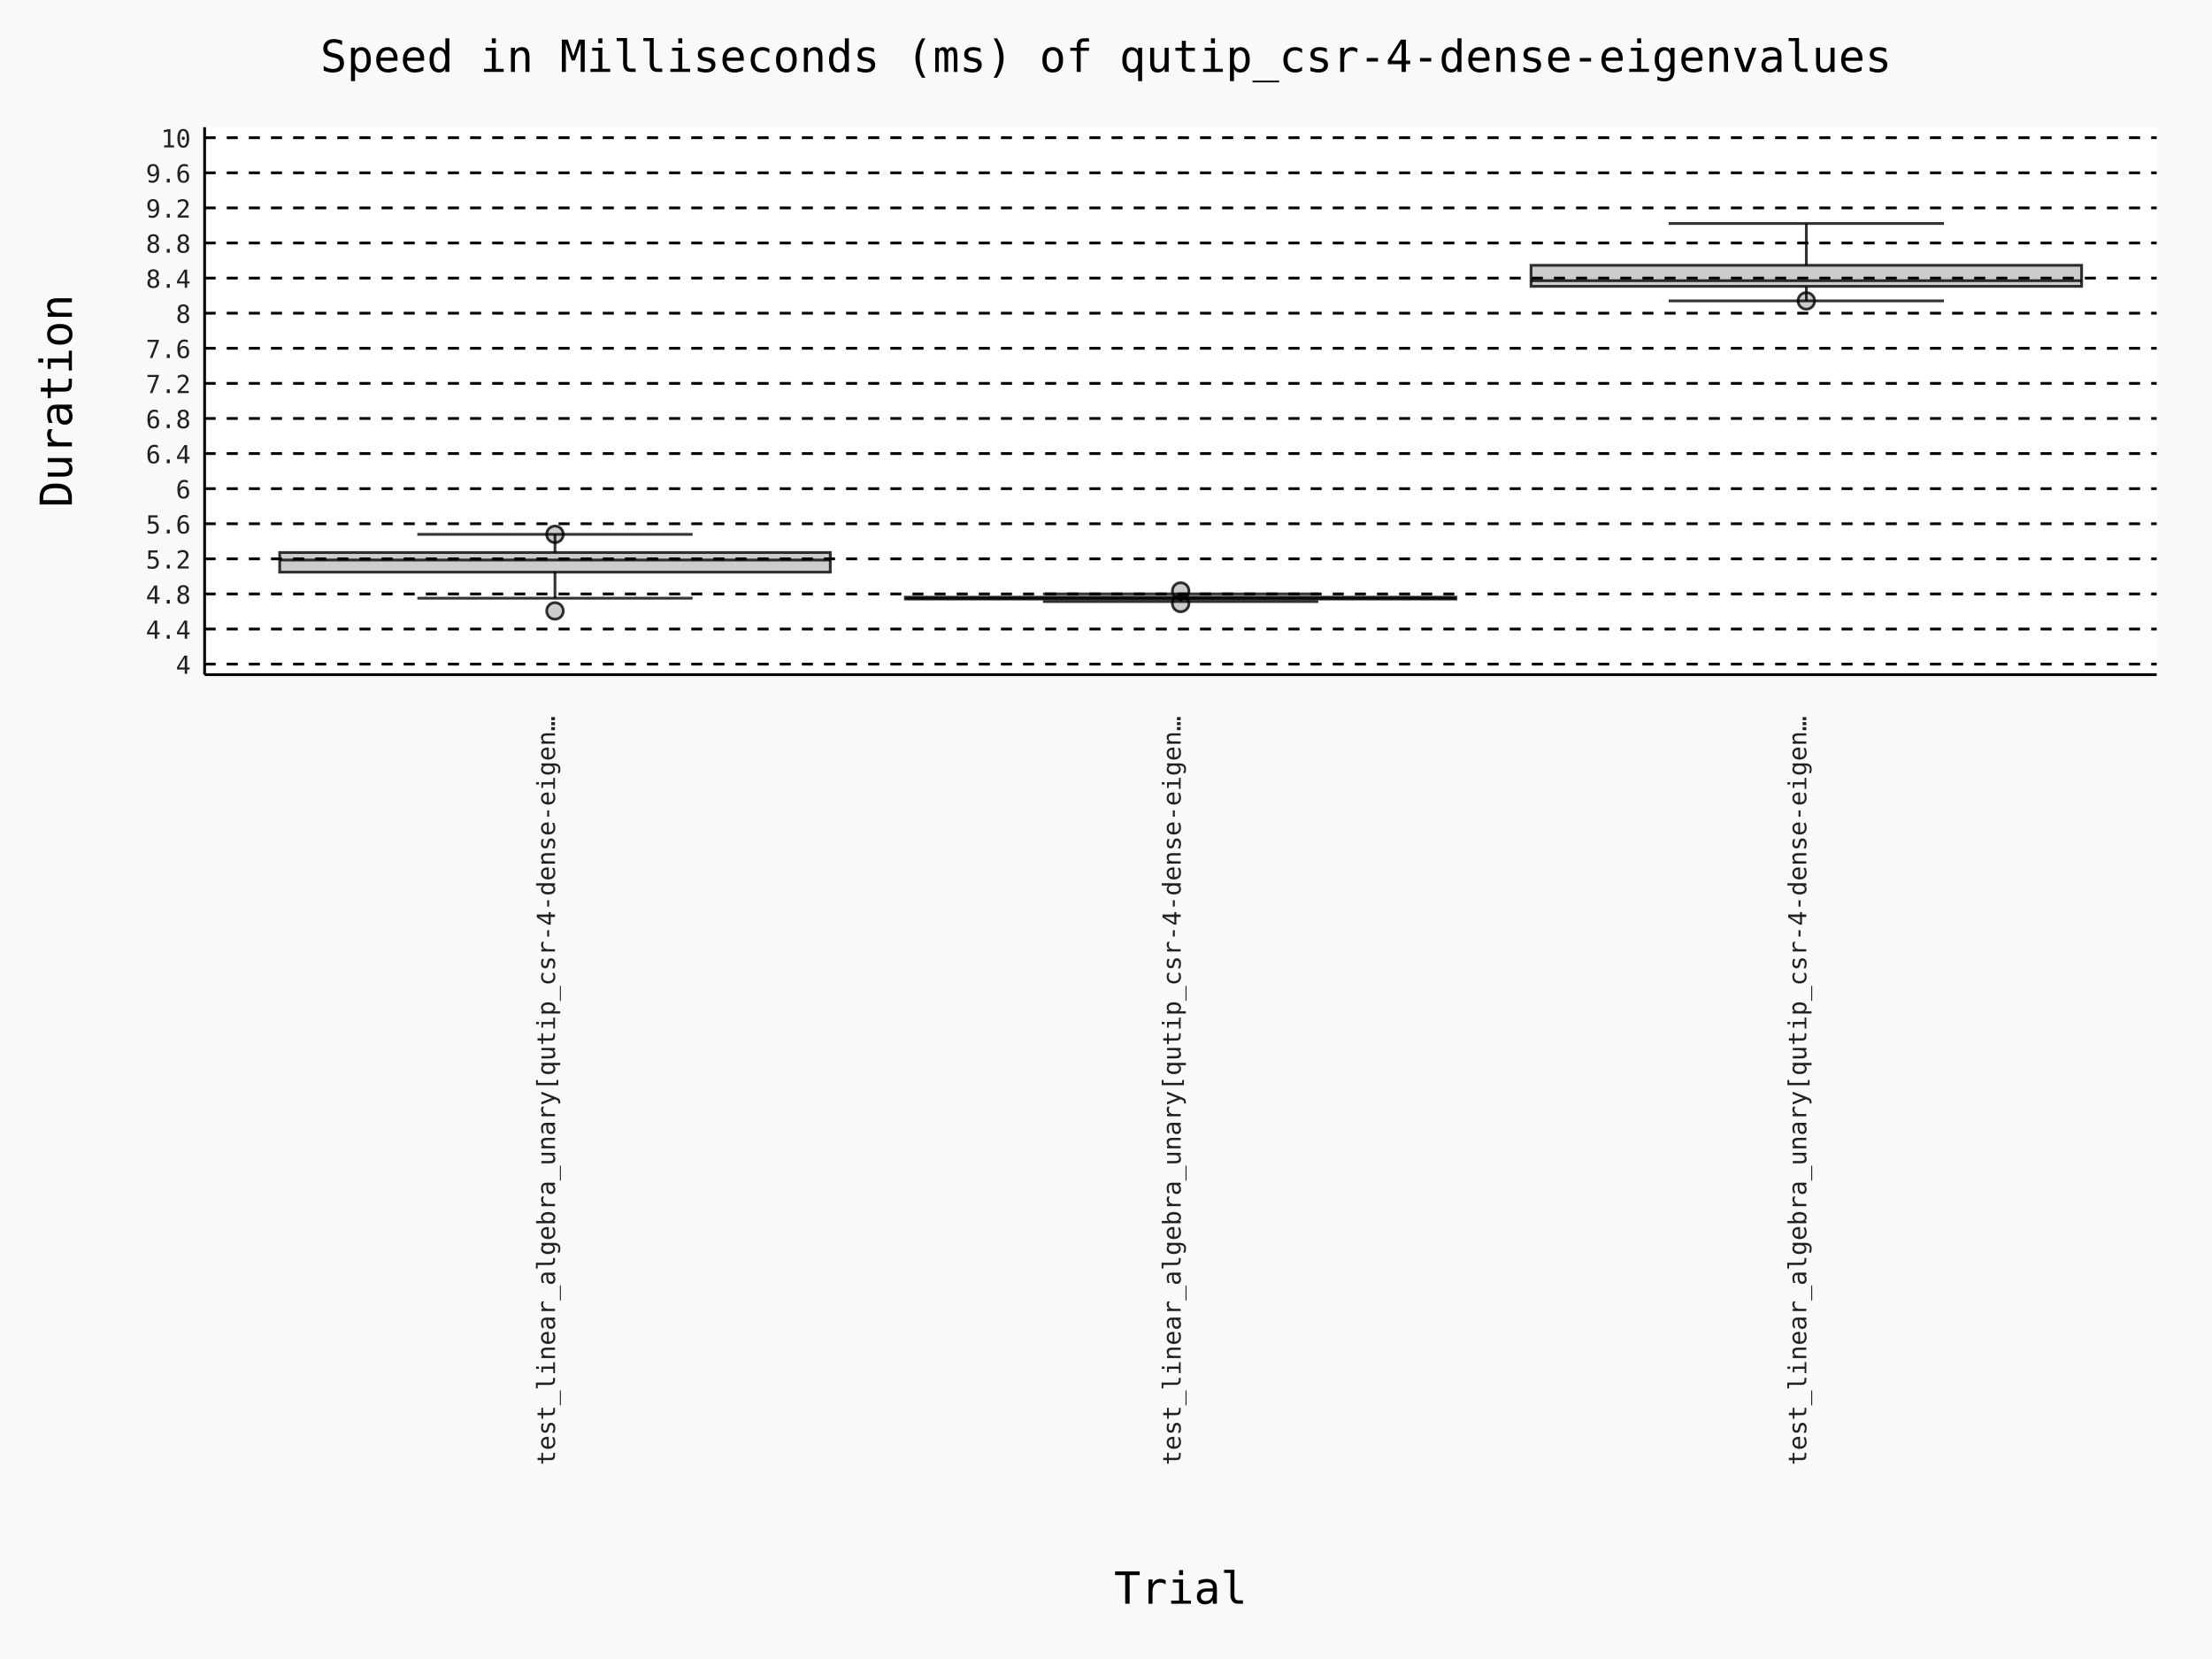
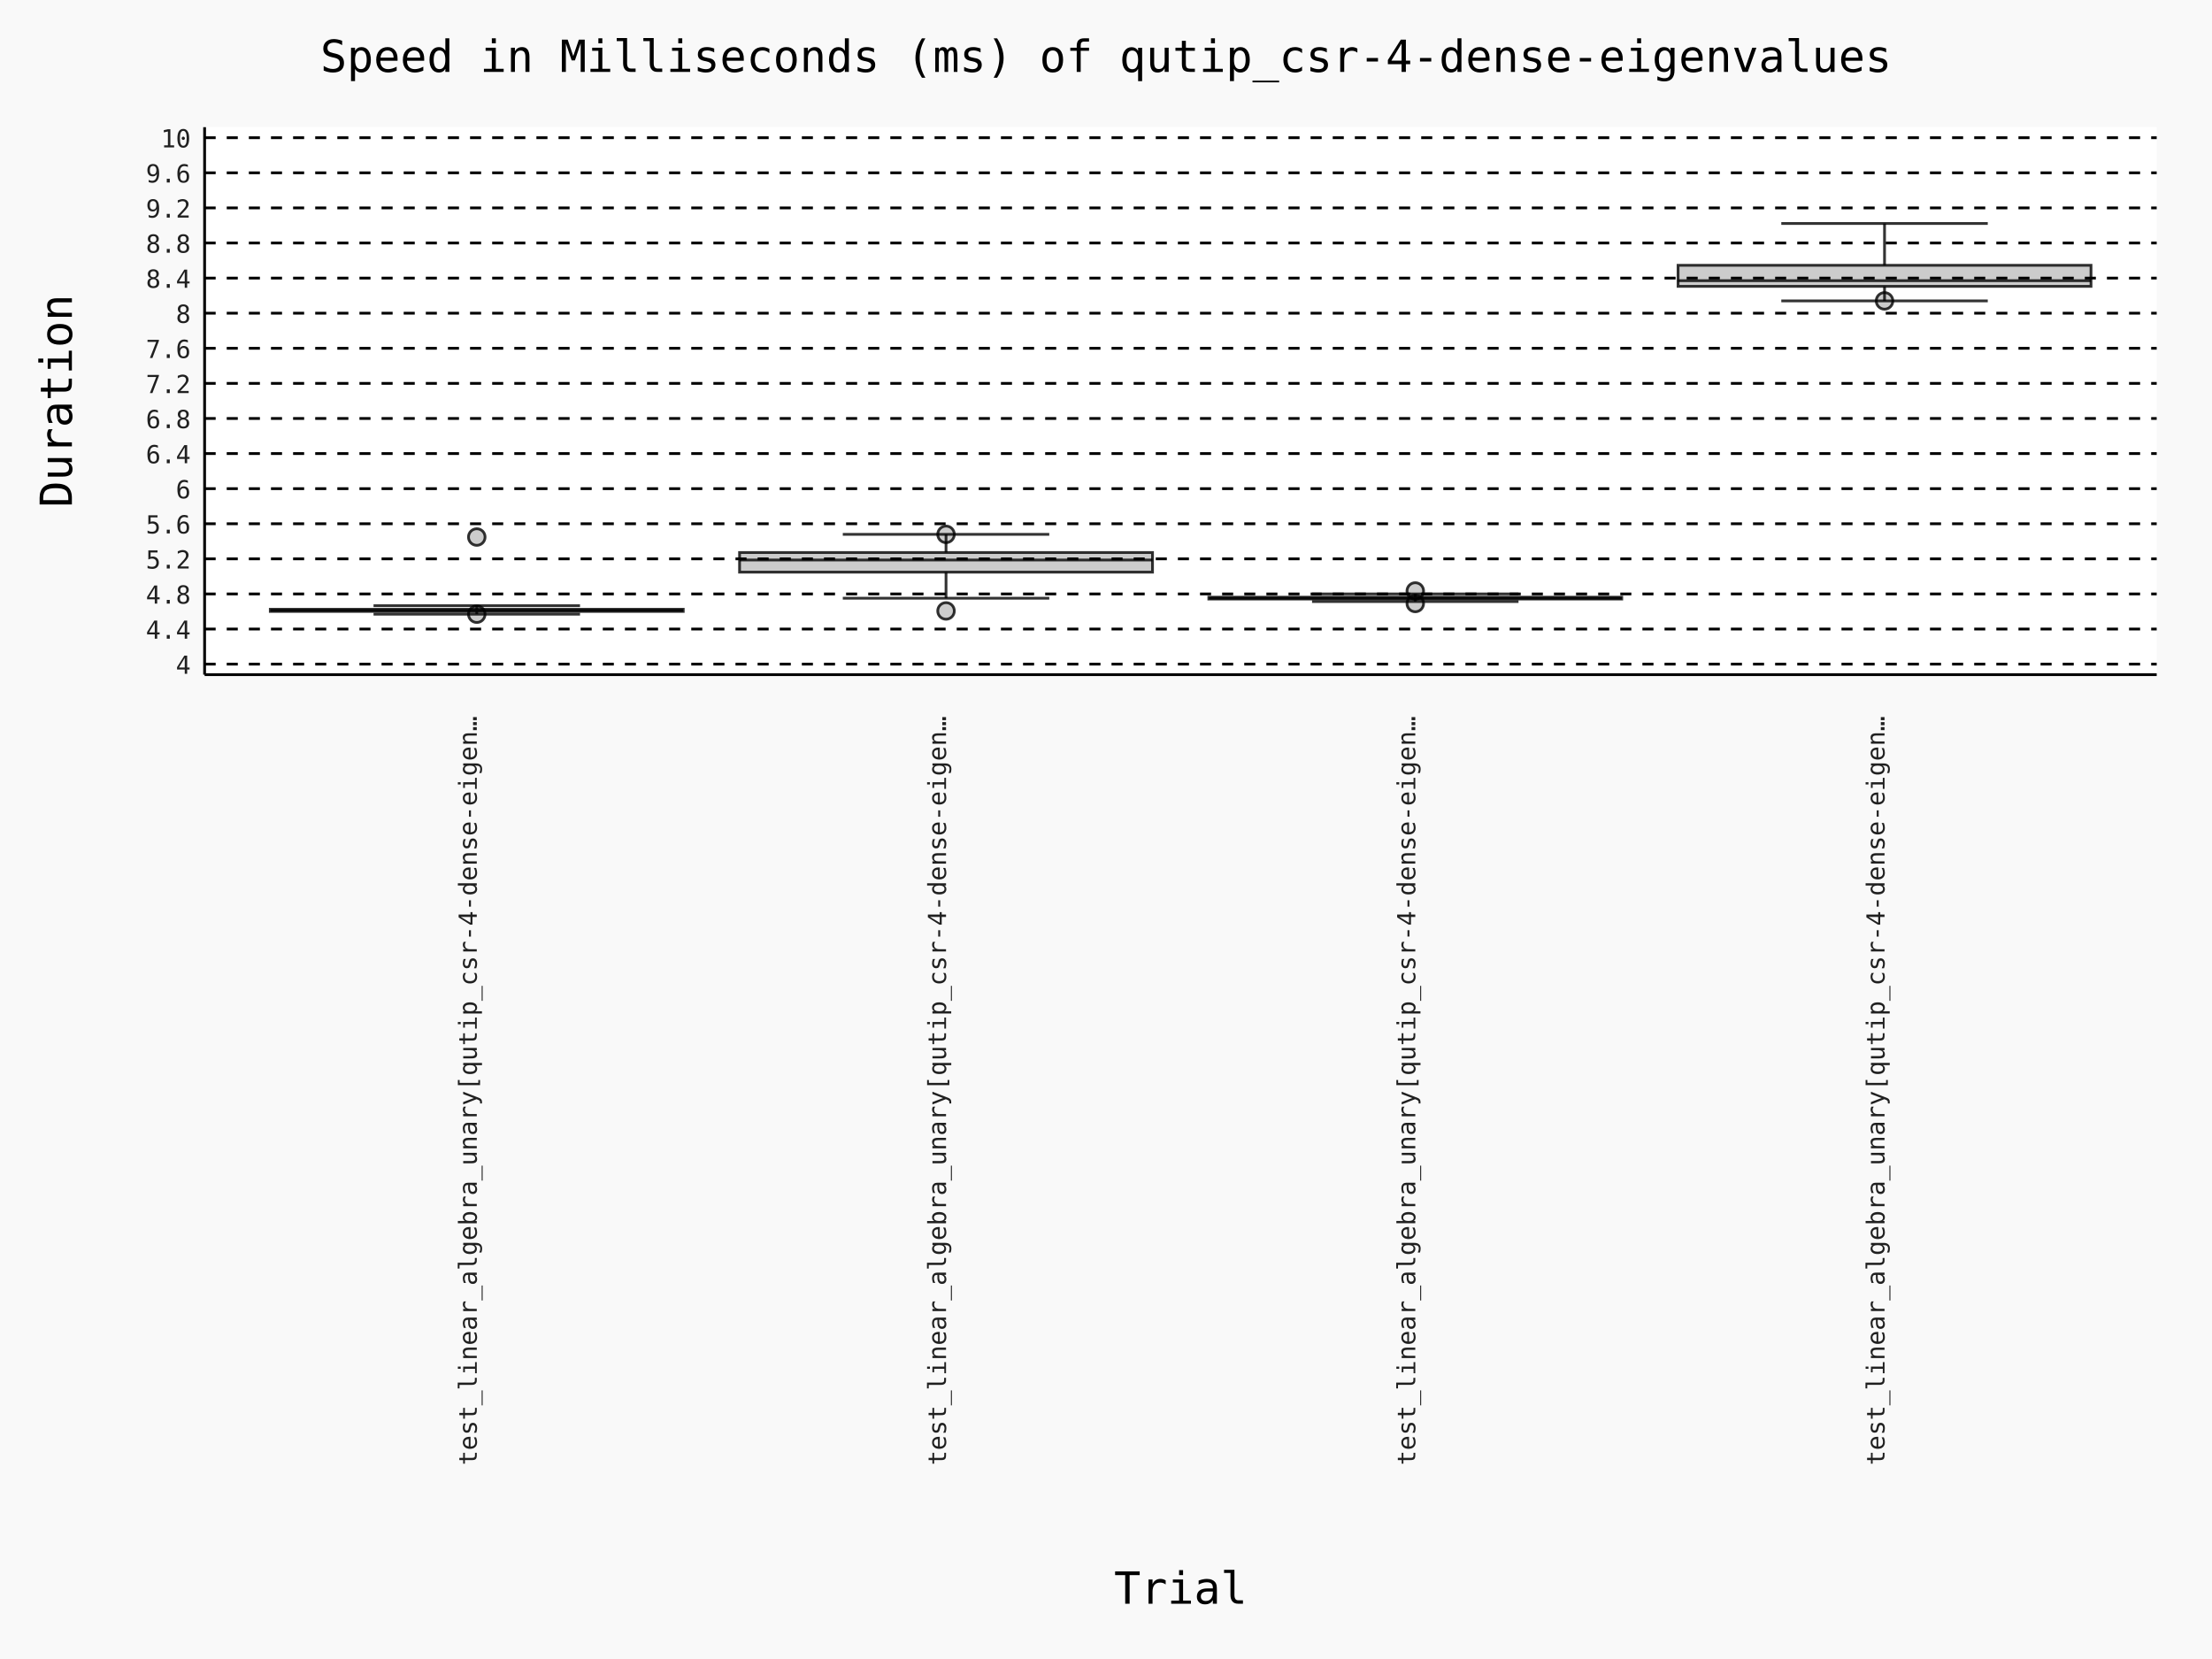
- <svg xmlns="http://www.w3.org/2000/svg" id="chart-6909eadf-0dee-4157-b930-8e2b0a73ae8d" class="pygal-chart" viewBox="0 0 800 600">
+ <svg xmlns="http://www.w3.org/2000/svg" id="chart-438315b8-cfcd-4ca6-b3ad-e01f8b431fa8" class="pygal-chart" viewBox="0 0 800 600">
  <defs>
-     <style type="text/css">#chart-6909eadf-0dee-4157-b930-8e2b0a73ae8d{-webkit-user-select:none;-webkit-font-smoothing:antialiased;font-family:Consolas,"Deja Vu Sans Mono","Bitstream Vera Sans Mono","Courier New",monospace}#chart-6909eadf-0dee-4157-b930-8e2b0a73ae8d .title{font-family:Consolas,"Deja Vu Sans Mono","Bitstream Vera Sans Mono","Courier New",monospace;font-size:16px}#chart-6909eadf-0dee-4157-b930-8e2b0a73ae8d .legends .legend text{font-family:Consolas,"Deja Vu Sans Mono","Bitstream Vera Sans Mono","Courier New",monospace;font-size:14px}#chart-6909eadf-0dee-4157-b930-8e2b0a73ae8d .axis text{font-family:Consolas,"Deja Vu Sans Mono","Bitstream Vera Sans Mono","Courier New",monospace;font-size:10px}#chart-6909eadf-0dee-4157-b930-8e2b0a73ae8d .axis text.major{font-family:Consolas,"Deja Vu Sans Mono","Bitstream Vera Sans Mono","Courier New",monospace;font-size:10px}#chart-6909eadf-0dee-4157-b930-8e2b0a73ae8d .text-overlay text.value{font-family:Consolas,"Deja Vu Sans Mono","Bitstream Vera Sans Mono","Courier New",monospace;font-size:16px}#chart-6909eadf-0dee-4157-b930-8e2b0a73ae8d .text-overlay text.label{font-family:Consolas,"Deja Vu Sans Mono","Bitstream Vera Sans Mono","Courier New",monospace;font-size:10px}#chart-6909eadf-0dee-4157-b930-8e2b0a73ae8d .tooltip{font-family:Consolas,"Deja Vu Sans Mono","Bitstream Vera Sans Mono","Courier New",monospace;font-size:14px}#chart-6909eadf-0dee-4157-b930-8e2b0a73ae8d text.no_data{font-family:Consolas,"Deja Vu Sans Mono","Bitstream Vera Sans Mono","Courier New",monospace;font-size:64px}
- #chart-6909eadf-0dee-4157-b930-8e2b0a73ae8d{background-color:rgba(249,249,249,1)}#chart-6909eadf-0dee-4157-b930-8e2b0a73ae8d path,#chart-6909eadf-0dee-4157-b930-8e2b0a73ae8d line,#chart-6909eadf-0dee-4157-b930-8e2b0a73ae8d rect,#chart-6909eadf-0dee-4157-b930-8e2b0a73ae8d circle{-webkit-transition:150ms;-moz-transition:150ms;transition:150ms}#chart-6909eadf-0dee-4157-b930-8e2b0a73ae8d .graph &gt; .background{fill:rgba(249,249,249,1)}#chart-6909eadf-0dee-4157-b930-8e2b0a73ae8d .plot &gt; .background{fill:rgba(255,255,255,1)}#chart-6909eadf-0dee-4157-b930-8e2b0a73ae8d .graph{fill:rgba(0,0,0,.87)}#chart-6909eadf-0dee-4157-b930-8e2b0a73ae8d text.no_data{fill:rgba(0,0,0,1)}#chart-6909eadf-0dee-4157-b930-8e2b0a73ae8d .title{fill:rgba(0,0,0,1)}#chart-6909eadf-0dee-4157-b930-8e2b0a73ae8d .legends .legend text{fill:rgba(0,0,0,.87)}#chart-6909eadf-0dee-4157-b930-8e2b0a73ae8d .legends .legend:hover text{fill:rgba(0,0,0,1)}#chart-6909eadf-0dee-4157-b930-8e2b0a73ae8d .axis .line{stroke:rgba(0,0,0,1)}#chart-6909eadf-0dee-4157-b930-8e2b0a73ae8d .axis .guide.line{stroke:rgba(0,0,0,.54)}#chart-6909eadf-0dee-4157-b930-8e2b0a73ae8d .axis .major.line{stroke:rgba(0,0,0,.87)}#chart-6909eadf-0dee-4157-b930-8e2b0a73ae8d .axis text.major{fill:rgba(0,0,0,1)}#chart-6909eadf-0dee-4157-b930-8e2b0a73ae8d .axis.y .guides:hover .guide.line,#chart-6909eadf-0dee-4157-b930-8e2b0a73ae8d .line-graph .axis.x .guides:hover .guide.line,#chart-6909eadf-0dee-4157-b930-8e2b0a73ae8d .stackedline-graph .axis.x .guides:hover .guide.line,#chart-6909eadf-0dee-4157-b930-8e2b0a73ae8d .xy-graph .axis.x .guides:hover .guide.line{stroke:rgba(0,0,0,1)}#chart-6909eadf-0dee-4157-b930-8e2b0a73ae8d .axis .guides:hover text{fill:rgba(0,0,0,1)}#chart-6909eadf-0dee-4157-b930-8e2b0a73ae8d .reactive{fill-opacity:.7;stroke-opacity:.8;stroke-width:1}#chart-6909eadf-0dee-4157-b930-8e2b0a73ae8d .ci{stroke:rgba(0,0,0,.87)}#chart-6909eadf-0dee-4157-b930-8e2b0a73ae8d .reactive.active,#chart-6909eadf-0dee-4157-b930-8e2b0a73ae8d .active .reactive{fill-opacity:.8;stroke-opacity:.9;stroke-width:4}#chart-6909eadf-0dee-4157-b930-8e2b0a73ae8d .ci .reactive.active{stroke-width:1.5}#chart-6909eadf-0dee-4157-b930-8e2b0a73ae8d .series text{fill:rgba(0,0,0,1)}#chart-6909eadf-0dee-4157-b930-8e2b0a73ae8d .tooltip rect{fill:rgba(255,255,255,1);stroke:rgba(0,0,0,1);-webkit-transition:opacity 150ms;-moz-transition:opacity 150ms;transition:opacity 150ms}#chart-6909eadf-0dee-4157-b930-8e2b0a73ae8d .tooltip .label{fill:rgba(0,0,0,.87)}#chart-6909eadf-0dee-4157-b930-8e2b0a73ae8d .tooltip .label{fill:rgba(0,0,0,.87)}#chart-6909eadf-0dee-4157-b930-8e2b0a73ae8d .tooltip .legend{font-size:.8em;fill:rgba(0,0,0,.54)}#chart-6909eadf-0dee-4157-b930-8e2b0a73ae8d .tooltip .x_label{font-size:.6em;fill:rgba(0,0,0,1)}#chart-6909eadf-0dee-4157-b930-8e2b0a73ae8d .tooltip .xlink{font-size:.5em;text-decoration:underline}#chart-6909eadf-0dee-4157-b930-8e2b0a73ae8d .tooltip .value{font-size:1.5em}#chart-6909eadf-0dee-4157-b930-8e2b0a73ae8d .bound{font-size:.5em}#chart-6909eadf-0dee-4157-b930-8e2b0a73ae8d .max-value{font-size:.75em;fill:rgba(0,0,0,.54)}#chart-6909eadf-0dee-4157-b930-8e2b0a73ae8d .map-element{fill:rgba(255,255,255,1);stroke:rgba(0,0,0,.54) !important}#chart-6909eadf-0dee-4157-b930-8e2b0a73ae8d .map-element .reactive{fill-opacity:inherit;stroke-opacity:inherit}#chart-6909eadf-0dee-4157-b930-8e2b0a73ae8d .color-0,#chart-6909eadf-0dee-4157-b930-8e2b0a73ae8d .color-0 a:visited{stroke:#000000;fill:#000000}#chart-6909eadf-0dee-4157-b930-8e2b0a73ae8d .color-1,#chart-6909eadf-0dee-4157-b930-8e2b0a73ae8d .color-1 a:visited{stroke:#000000;fill:#000000}#chart-6909eadf-0dee-4157-b930-8e2b0a73ae8d .color-2,#chart-6909eadf-0dee-4157-b930-8e2b0a73ae8d .color-2 a:visited{stroke:#000000;fill:#000000}#chart-6909eadf-0dee-4157-b930-8e2b0a73ae8d .text-overlay .color-0 text{fill:white}#chart-6909eadf-0dee-4157-b930-8e2b0a73ae8d .text-overlay .color-1 text{fill:white}#chart-6909eadf-0dee-4157-b930-8e2b0a73ae8d .text-overlay .color-2 text{fill:white}
- #chart-6909eadf-0dee-4157-b930-8e2b0a73ae8d text.no_data{text-anchor:middle}#chart-6909eadf-0dee-4157-b930-8e2b0a73ae8d .guide.line{fill:none}#chart-6909eadf-0dee-4157-b930-8e2b0a73ae8d .centered{text-anchor:middle}#chart-6909eadf-0dee-4157-b930-8e2b0a73ae8d .title{text-anchor:middle}#chart-6909eadf-0dee-4157-b930-8e2b0a73ae8d .legends .legend text{fill-opacity:1}#chart-6909eadf-0dee-4157-b930-8e2b0a73ae8d .axis.x text{text-anchor:middle}#chart-6909eadf-0dee-4157-b930-8e2b0a73ae8d .axis.x:not(.web) text[transform]{text-anchor:start}#chart-6909eadf-0dee-4157-b930-8e2b0a73ae8d .axis.x:not(.web) text[transform].backwards{text-anchor:end}#chart-6909eadf-0dee-4157-b930-8e2b0a73ae8d .axis.y text{text-anchor:end}#chart-6909eadf-0dee-4157-b930-8e2b0a73ae8d .axis.y text[transform].backwards{text-anchor:start}#chart-6909eadf-0dee-4157-b930-8e2b0a73ae8d .axis.y2 text{text-anchor:start}#chart-6909eadf-0dee-4157-b930-8e2b0a73ae8d .axis.y2 text[transform].backwards{text-anchor:end}#chart-6909eadf-0dee-4157-b930-8e2b0a73ae8d .axis .guide.line{stroke-dasharray:4,4;stroke:black}#chart-6909eadf-0dee-4157-b930-8e2b0a73ae8d .axis .major.guide.line{stroke-dasharray:6,6;stroke:black}#chart-6909eadf-0dee-4157-b930-8e2b0a73ae8d .horizontal .axis.y .guide.line,#chart-6909eadf-0dee-4157-b930-8e2b0a73ae8d .horizontal .axis.y2 .guide.line,#chart-6909eadf-0dee-4157-b930-8e2b0a73ae8d .vertical .axis.x .guide.line{opacity:0}#chart-6909eadf-0dee-4157-b930-8e2b0a73ae8d .horizontal .axis.always_show .guide.line,#chart-6909eadf-0dee-4157-b930-8e2b0a73ae8d .vertical .axis.always_show .guide.line{opacity:1 !important}#chart-6909eadf-0dee-4157-b930-8e2b0a73ae8d .axis.y .guides:hover .guide.line,#chart-6909eadf-0dee-4157-b930-8e2b0a73ae8d .axis.y2 .guides:hover .guide.line,#chart-6909eadf-0dee-4157-b930-8e2b0a73ae8d .axis.x .guides:hover .guide.line{opacity:1}#chart-6909eadf-0dee-4157-b930-8e2b0a73ae8d .axis .guides:hover text{opacity:1}#chart-6909eadf-0dee-4157-b930-8e2b0a73ae8d .nofill{fill:none}#chart-6909eadf-0dee-4157-b930-8e2b0a73ae8d .subtle-fill{fill-opacity:.2}#chart-6909eadf-0dee-4157-b930-8e2b0a73ae8d .dot{stroke-width:1px;fill-opacity:1;stroke-opacity:1}#chart-6909eadf-0dee-4157-b930-8e2b0a73ae8d .dot.active{stroke-width:5px}#chart-6909eadf-0dee-4157-b930-8e2b0a73ae8d .dot.negative{fill:transparent}#chart-6909eadf-0dee-4157-b930-8e2b0a73ae8d text,#chart-6909eadf-0dee-4157-b930-8e2b0a73ae8d tspan{stroke:none !important}#chart-6909eadf-0dee-4157-b930-8e2b0a73ae8d .series text.active{opacity:1}#chart-6909eadf-0dee-4157-b930-8e2b0a73ae8d .tooltip rect{fill-opacity:.95;stroke-width:.5}#chart-6909eadf-0dee-4157-b930-8e2b0a73ae8d .tooltip text{fill-opacity:1}#chart-6909eadf-0dee-4157-b930-8e2b0a73ae8d .showable{visibility:hidden}#chart-6909eadf-0dee-4157-b930-8e2b0a73ae8d .showable.shown{visibility:visible}#chart-6909eadf-0dee-4157-b930-8e2b0a73ae8d .gauge-background{fill:rgba(229,229,229,1);stroke:none}#chart-6909eadf-0dee-4157-b930-8e2b0a73ae8d .bg-lines{stroke:rgba(249,249,249,1);stroke-width:2px}
+     <style type="text/css">#chart-438315b8-cfcd-4ca6-b3ad-e01f8b431fa8{-webkit-user-select:none;-webkit-font-smoothing:antialiased;font-family:Consolas,"Deja Vu Sans Mono","Bitstream Vera Sans Mono","Courier New",monospace}#chart-438315b8-cfcd-4ca6-b3ad-e01f8b431fa8 .title{font-family:Consolas,"Deja Vu Sans Mono","Bitstream Vera Sans Mono","Courier New",monospace;font-size:16px}#chart-438315b8-cfcd-4ca6-b3ad-e01f8b431fa8 .legends .legend text{font-family:Consolas,"Deja Vu Sans Mono","Bitstream Vera Sans Mono","Courier New",monospace;font-size:14px}#chart-438315b8-cfcd-4ca6-b3ad-e01f8b431fa8 .axis text{font-family:Consolas,"Deja Vu Sans Mono","Bitstream Vera Sans Mono","Courier New",monospace;font-size:10px}#chart-438315b8-cfcd-4ca6-b3ad-e01f8b431fa8 .axis text.major{font-family:Consolas,"Deja Vu Sans Mono","Bitstream Vera Sans Mono","Courier New",monospace;font-size:10px}#chart-438315b8-cfcd-4ca6-b3ad-e01f8b431fa8 .text-overlay text.value{font-family:Consolas,"Deja Vu Sans Mono","Bitstream Vera Sans Mono","Courier New",monospace;font-size:16px}#chart-438315b8-cfcd-4ca6-b3ad-e01f8b431fa8 .text-overlay text.label{font-family:Consolas,"Deja Vu Sans Mono","Bitstream Vera Sans Mono","Courier New",monospace;font-size:10px}#chart-438315b8-cfcd-4ca6-b3ad-e01f8b431fa8 .tooltip{font-family:Consolas,"Deja Vu Sans Mono","Bitstream Vera Sans Mono","Courier New",monospace;font-size:14px}#chart-438315b8-cfcd-4ca6-b3ad-e01f8b431fa8 text.no_data{font-family:Consolas,"Deja Vu Sans Mono","Bitstream Vera Sans Mono","Courier New",monospace;font-size:64px}
+ #chart-438315b8-cfcd-4ca6-b3ad-e01f8b431fa8{background-color:rgba(249,249,249,1)}#chart-438315b8-cfcd-4ca6-b3ad-e01f8b431fa8 path,#chart-438315b8-cfcd-4ca6-b3ad-e01f8b431fa8 line,#chart-438315b8-cfcd-4ca6-b3ad-e01f8b431fa8 rect,#chart-438315b8-cfcd-4ca6-b3ad-e01f8b431fa8 circle{-webkit-transition:150ms;-moz-transition:150ms;transition:150ms}#chart-438315b8-cfcd-4ca6-b3ad-e01f8b431fa8 .graph &gt; .background{fill:rgba(249,249,249,1)}#chart-438315b8-cfcd-4ca6-b3ad-e01f8b431fa8 .plot &gt; .background{fill:rgba(255,255,255,1)}#chart-438315b8-cfcd-4ca6-b3ad-e01f8b431fa8 .graph{fill:rgba(0,0,0,.87)}#chart-438315b8-cfcd-4ca6-b3ad-e01f8b431fa8 text.no_data{fill:rgba(0,0,0,1)}#chart-438315b8-cfcd-4ca6-b3ad-e01f8b431fa8 .title{fill:rgba(0,0,0,1)}#chart-438315b8-cfcd-4ca6-b3ad-e01f8b431fa8 .legends .legend text{fill:rgba(0,0,0,.87)}#chart-438315b8-cfcd-4ca6-b3ad-e01f8b431fa8 .legends .legend:hover text{fill:rgba(0,0,0,1)}#chart-438315b8-cfcd-4ca6-b3ad-e01f8b431fa8 .axis .line{stroke:rgba(0,0,0,1)}#chart-438315b8-cfcd-4ca6-b3ad-e01f8b431fa8 .axis .guide.line{stroke:rgba(0,0,0,.54)}#chart-438315b8-cfcd-4ca6-b3ad-e01f8b431fa8 .axis .major.line{stroke:rgba(0,0,0,.87)}#chart-438315b8-cfcd-4ca6-b3ad-e01f8b431fa8 .axis text.major{fill:rgba(0,0,0,1)}#chart-438315b8-cfcd-4ca6-b3ad-e01f8b431fa8 .axis.y .guides:hover .guide.line,#chart-438315b8-cfcd-4ca6-b3ad-e01f8b431fa8 .line-graph .axis.x .guides:hover .guide.line,#chart-438315b8-cfcd-4ca6-b3ad-e01f8b431fa8 .stackedline-graph .axis.x .guides:hover .guide.line,#chart-438315b8-cfcd-4ca6-b3ad-e01f8b431fa8 .xy-graph .axis.x .guides:hover .guide.line{stroke:rgba(0,0,0,1)}#chart-438315b8-cfcd-4ca6-b3ad-e01f8b431fa8 .axis .guides:hover text{fill:rgba(0,0,0,1)}#chart-438315b8-cfcd-4ca6-b3ad-e01f8b431fa8 .reactive{fill-opacity:.7;stroke-opacity:.8;stroke-width:1}#chart-438315b8-cfcd-4ca6-b3ad-e01f8b431fa8 .ci{stroke:rgba(0,0,0,.87)}#chart-438315b8-cfcd-4ca6-b3ad-e01f8b431fa8 .reactive.active,#chart-438315b8-cfcd-4ca6-b3ad-e01f8b431fa8 .active .reactive{fill-opacity:.8;stroke-opacity:.9;stroke-width:4}#chart-438315b8-cfcd-4ca6-b3ad-e01f8b431fa8 .ci .reactive.active{stroke-width:1.5}#chart-438315b8-cfcd-4ca6-b3ad-e01f8b431fa8 .series text{fill:rgba(0,0,0,1)}#chart-438315b8-cfcd-4ca6-b3ad-e01f8b431fa8 .tooltip rect{fill:rgba(255,255,255,1);stroke:rgba(0,0,0,1);-webkit-transition:opacity 150ms;-moz-transition:opacity 150ms;transition:opacity 150ms}#chart-438315b8-cfcd-4ca6-b3ad-e01f8b431fa8 .tooltip .label{fill:rgba(0,0,0,.87)}#chart-438315b8-cfcd-4ca6-b3ad-e01f8b431fa8 .tooltip .label{fill:rgba(0,0,0,.87)}#chart-438315b8-cfcd-4ca6-b3ad-e01f8b431fa8 .tooltip .legend{font-size:.8em;fill:rgba(0,0,0,.54)}#chart-438315b8-cfcd-4ca6-b3ad-e01f8b431fa8 .tooltip .x_label{font-size:.6em;fill:rgba(0,0,0,1)}#chart-438315b8-cfcd-4ca6-b3ad-e01f8b431fa8 .tooltip .xlink{font-size:.5em;text-decoration:underline}#chart-438315b8-cfcd-4ca6-b3ad-e01f8b431fa8 .tooltip .value{font-size:1.5em}#chart-438315b8-cfcd-4ca6-b3ad-e01f8b431fa8 .bound{font-size:.5em}#chart-438315b8-cfcd-4ca6-b3ad-e01f8b431fa8 .max-value{font-size:.75em;fill:rgba(0,0,0,.54)}#chart-438315b8-cfcd-4ca6-b3ad-e01f8b431fa8 .map-element{fill:rgba(255,255,255,1);stroke:rgba(0,0,0,.54) !important}#chart-438315b8-cfcd-4ca6-b3ad-e01f8b431fa8 .map-element .reactive{fill-opacity:inherit;stroke-opacity:inherit}#chart-438315b8-cfcd-4ca6-b3ad-e01f8b431fa8 .color-0,#chart-438315b8-cfcd-4ca6-b3ad-e01f8b431fa8 .color-0 a:visited{stroke:#000000;fill:#000000}#chart-438315b8-cfcd-4ca6-b3ad-e01f8b431fa8 .color-1,#chart-438315b8-cfcd-4ca6-b3ad-e01f8b431fa8 .color-1 a:visited{stroke:#000000;fill:#000000}#chart-438315b8-cfcd-4ca6-b3ad-e01f8b431fa8 .color-2,#chart-438315b8-cfcd-4ca6-b3ad-e01f8b431fa8 .color-2 a:visited{stroke:#000000;fill:#000000}#chart-438315b8-cfcd-4ca6-b3ad-e01f8b431fa8 .color-3,#chart-438315b8-cfcd-4ca6-b3ad-e01f8b431fa8 .color-3 a:visited{stroke:#000000;fill:#000000}#chart-438315b8-cfcd-4ca6-b3ad-e01f8b431fa8 .text-overlay .color-0 text{fill:white}#chart-438315b8-cfcd-4ca6-b3ad-e01f8b431fa8 .text-overlay .color-1 text{fill:white}#chart-438315b8-cfcd-4ca6-b3ad-e01f8b431fa8 .text-overlay .color-2 text{fill:white}#chart-438315b8-cfcd-4ca6-b3ad-e01f8b431fa8 .text-overlay .color-3 text{fill:white}
+ #chart-438315b8-cfcd-4ca6-b3ad-e01f8b431fa8 text.no_data{text-anchor:middle}#chart-438315b8-cfcd-4ca6-b3ad-e01f8b431fa8 .guide.line{fill:none}#chart-438315b8-cfcd-4ca6-b3ad-e01f8b431fa8 .centered{text-anchor:middle}#chart-438315b8-cfcd-4ca6-b3ad-e01f8b431fa8 .title{text-anchor:middle}#chart-438315b8-cfcd-4ca6-b3ad-e01f8b431fa8 .legends .legend text{fill-opacity:1}#chart-438315b8-cfcd-4ca6-b3ad-e01f8b431fa8 .axis.x text{text-anchor:middle}#chart-438315b8-cfcd-4ca6-b3ad-e01f8b431fa8 .axis.x:not(.web) text[transform]{text-anchor:start}#chart-438315b8-cfcd-4ca6-b3ad-e01f8b431fa8 .axis.x:not(.web) text[transform].backwards{text-anchor:end}#chart-438315b8-cfcd-4ca6-b3ad-e01f8b431fa8 .axis.y text{text-anchor:end}#chart-438315b8-cfcd-4ca6-b3ad-e01f8b431fa8 .axis.y text[transform].backwards{text-anchor:start}#chart-438315b8-cfcd-4ca6-b3ad-e01f8b431fa8 .axis.y2 text{text-anchor:start}#chart-438315b8-cfcd-4ca6-b3ad-e01f8b431fa8 .axis.y2 text[transform].backwards{text-anchor:end}#chart-438315b8-cfcd-4ca6-b3ad-e01f8b431fa8 .axis .guide.line{stroke-dasharray:4,4;stroke:black}#chart-438315b8-cfcd-4ca6-b3ad-e01f8b431fa8 .axis .major.guide.line{stroke-dasharray:6,6;stroke:black}#chart-438315b8-cfcd-4ca6-b3ad-e01f8b431fa8 .horizontal .axis.y .guide.line,#chart-438315b8-cfcd-4ca6-b3ad-e01f8b431fa8 .horizontal .axis.y2 .guide.line,#chart-438315b8-cfcd-4ca6-b3ad-e01f8b431fa8 .vertical .axis.x .guide.line{opacity:0}#chart-438315b8-cfcd-4ca6-b3ad-e01f8b431fa8 .horizontal .axis.always_show .guide.line,#chart-438315b8-cfcd-4ca6-b3ad-e01f8b431fa8 .vertical .axis.always_show .guide.line{opacity:1 !important}#chart-438315b8-cfcd-4ca6-b3ad-e01f8b431fa8 .axis.y .guides:hover .guide.line,#chart-438315b8-cfcd-4ca6-b3ad-e01f8b431fa8 .axis.y2 .guides:hover .guide.line,#chart-438315b8-cfcd-4ca6-b3ad-e01f8b431fa8 .axis.x .guides:hover .guide.line{opacity:1}#chart-438315b8-cfcd-4ca6-b3ad-e01f8b431fa8 .axis .guides:hover text{opacity:1}#chart-438315b8-cfcd-4ca6-b3ad-e01f8b431fa8 .nofill{fill:none}#chart-438315b8-cfcd-4ca6-b3ad-e01f8b431fa8 .subtle-fill{fill-opacity:.2}#chart-438315b8-cfcd-4ca6-b3ad-e01f8b431fa8 .dot{stroke-width:1px;fill-opacity:1;stroke-opacity:1}#chart-438315b8-cfcd-4ca6-b3ad-e01f8b431fa8 .dot.active{stroke-width:5px}#chart-438315b8-cfcd-4ca6-b3ad-e01f8b431fa8 .dot.negative{fill:transparent}#chart-438315b8-cfcd-4ca6-b3ad-e01f8b431fa8 text,#chart-438315b8-cfcd-4ca6-b3ad-e01f8b431fa8 tspan{stroke:none !important}#chart-438315b8-cfcd-4ca6-b3ad-e01f8b431fa8 .series text.active{opacity:1}#chart-438315b8-cfcd-4ca6-b3ad-e01f8b431fa8 .tooltip rect{fill-opacity:.95;stroke-width:.5}#chart-438315b8-cfcd-4ca6-b3ad-e01f8b431fa8 .tooltip text{fill-opacity:1}#chart-438315b8-cfcd-4ca6-b3ad-e01f8b431fa8 .showable{visibility:hidden}#chart-438315b8-cfcd-4ca6-b3ad-e01f8b431fa8 .showable.shown{visibility:visible}#chart-438315b8-cfcd-4ca6-b3ad-e01f8b431fa8 .gauge-background{fill:rgba(229,229,229,1);stroke:none}#chart-438315b8-cfcd-4ca6-b3ad-e01f8b431fa8 .bg-lines{stroke:rgba(249,249,249,1);stroke-width:2px}
.tooltip .value{font-size:1em !important}.axis text{font-size:9px !important}</style>
  </defs>
  <g class="graph custombox-graph vertical">
    <rect x="0" y="0" width="800" height="600" class="background" />
    <g transform="translate(74, 46)" class="plot">
      <rect x="0" y="0" width="706.0" height="198.0" class="background" />
      <g class="axis y always_show">
        <path d="M0 198 h706" class="line" />
        <g class="guides">
          <path d="M0 194.192 h706" class="guide line" />
          <text x="-5" y="197.692" class="">4</text>
        </g>
        <g class="guides">
          <path d="M0 181.5 h706" class="guide line" />
          <text x="-5" y="185" class="">4.4</text>
        </g>
        <g class="guides">
          <path d="M0 168.808 h706" class="guide line" />
          <text x="-5" y="172.308" class="">4.8</text>
        </g>
        <g class="guides">
          <path d="M0 156.115 h706" class="guide line" />
          <text x="-5" y="159.615" class="">5.2</text>
        </g>
        <g class="guides">
          <path d="M0 143.423 h706" class="guide line" />
          <text x="-5" y="146.923" class="">5.6</text>
        </g>
        <g class="guides">
          <path d="M0 130.731 h706" class="guide line" />
          <text x="-5" y="134.231" class="">6</text>
        </g>
        <g class="guides">
          <path d="M0 118.038 h706" class="guide line" />
          <text x="-5" y="121.538" class="">6.4</text>
        </g>
        <g class="guides">
          <path d="M0 105.346 h706" class="guide line" />
          <text x="-5" y="108.846" class="">6.8</text>
        </g>
        <g class="guides">
          <path d="M0 92.654 h706" class="guide line" />
          <text x="-5" y="96.154" class="">7.2</text>
        </g>
        <g class="guides">
          <path d="M0 79.962 h706" class="guide line" />
          <text x="-5" y="83.462" class="">7.6</text>
        </g>
        <g class="guides">
          <path d="M0 67.269 h706" class="guide line" />
          <text x="-5" y="70.769" class="">8</text>
        </g>
        <g class="guides">
          <path d="M0 54.577 h706" class="guide line" />
          <text x="-5" y="58.077" class="">8.4</text>
        </g>
        <g class="guides">
          <path d="M0 41.885 h706" class="guide line" />
          <text x="-5" y="45.385" class="">8.8</text>
        </g>
        <g class="guides">
          <path d="M0 29.192 h706" class="guide line" />
          <text x="-5" y="32.692" class="">9.2</text>
        </g>
        <g class="guides">
          <path d="M0 16.5 h706" class="guide line" />
          <text x="-5" y="20.0" class="">9.6</text>
        </g>
        <g class="guides">
          <path d="M0 3.808 h706" class="guide line" />
          <text x="-5" y="7.308" class="">10</text>
        </g>
      </g>
      <g class="axis x">
        <path d="M0 0 v198" class="line" />
        <g class="guides">
-           <path d="M126.718 0 v198" class="guide line" />
-           <text x="126.718" y="213.0" class="backwards" transform="rotate(270 126.7179 213)">test_linear_algebra_unary[qutip_csr-4-dense-eigen…</text>
+           <path d="M98.433 0 v198" class="guide line" />
+           <text x="98.433" y="213.0" class="backwards" transform="rotate(270 98.43269 213)">test_linear_algebra_unary[qutip_csr-4-dense-eigen…</text>
        </g>
        <g class="guides">
-           <path d="M353 0 v198" class="guide line" />
-           <text x="353.0" y="213.0" class="backwards" transform="rotate(270 353 213)">test_linear_algebra_unary[qutip_csr-4-dense-eigen…</text>
+           <path d="M268.144 0 v198" class="guide line" />
+           <text x="268.144" y="213.0" class="backwards" transform="rotate(270 268.1442 213)">test_linear_algebra_unary[qutip_csr-4-dense-eigen…</text>
        </g>
        <g class="guides">
-           <path d="M579.282 0 v198" class="guide line" />
-           <text x="579.282" y="213.0" class="backwards" transform="rotate(270 579.2821 213)">test_linear_algebra_unary[qutip_csr-4-dense-eigen…</text>
+           <path d="M437.856 0 v198" class="guide line" />
+           <text x="437.856" y="213.0" class="backwards" transform="rotate(270 437.8558 213)">test_linear_algebra_unary[qutip_csr-4-dense-eigen…</text>
+         </g>
+         <g class="guides">
+           <path d="M607.567 0 v198" class="guide line" />
+           <text x="607.567" y="213.0" class="backwards" transform="rotate(270 607.5673 213)">test_linear_algebra_unary[qutip_csr-4-dense-eigen…</text>
        </g>
      </g>
      <g class="series serie-0 color-0">
        <g class="boxes">
          <g class="box">
-             <path stroke-width="3" d="M76.936 170.353 L176.5 170.353" class="reactive tooltip-trigger" />
-             <path stroke-width="3" d="M27.154 156.53 L226.282 156.53" class="reactive tooltip-trigger" />
-             <path stroke-width="3" d="M76.936 147.255 L176.5 147.255" class="reactive tooltip-trigger" />
-             <path stroke-width="2" d="M126.718 170.353 L126.718 160.926" class="reactive tooltip-trigger" />
-             <path stroke-width="2" d="M126.718 147.255 L126.718 153.827" class="reactive tooltip-trigger" />
-             <rect x="27.154" y="153.827" height="7.099" width="199.128" class="subtle-fill reactive tooltip-trigger" />
-             <circle cx="126.718" cy="174.954" r="3" class="subtle-fill reactive tooltip-trigger" />
-             <circle cx="126.718" cy="147.255" r="3" class="subtle-fill reactive tooltip-trigger" />
+             <path stroke-width="3" d="M61.096 176.129 L135.769 176.129" class="reactive tooltip-trigger" />
+             <path stroke-width="3" d="M23.76 174.749 L173.106 174.749" class="reactive tooltip-trigger" />
+             <path stroke-width="3" d="M61.096 173.055 L135.769 173.055" class="reactive tooltip-trigger" />
+             <path stroke-width="2" d="M98.433 176.129 L98.433 175.126" class="reactive tooltip-trigger" />
+             <path stroke-width="2" d="M98.433 173.055 L98.433 174.353" class="reactive tooltip-trigger" />
+             <rect x="23.76" y="174.353" height="0.773" width="149.346" class="subtle-fill reactive tooltip-trigger" />
+             <circle cx="98.433" cy="176.129" r="3" class="subtle-fill reactive tooltip-trigger" />
+             <circle cx="98.433" cy="148.228" r="3" class="subtle-fill reactive tooltip-trigger" />
          </g>
        </g>
      </g>
      <g class="series serie-1 color-1">
        <g class="boxes">
          <g class="box">
-             <path stroke-width="3" d="M303.218 171.556 L402.782 171.556" class="reactive tooltip-trigger" />
-             <path stroke-width="3" d="M253.436 170.344 L452.564 170.344" class="reactive tooltip-trigger" />
-             <path stroke-width="3" d="M303.218 168.802 L402.782 168.802" class="reactive tooltip-trigger" />
-             <path stroke-width="2" d="M353 171.556 L353 170.644" class="reactive tooltip-trigger" />
-             <path stroke-width="2" d="M353 168.802 L353 169.983" class="reactive tooltip-trigger" />
-             <rect x="253.436" y="169.983" height="0.662" width="199.128" class="subtle-fill reactive tooltip-trigger" />
-             <circle cx="353" cy="172.255" r="3" class="subtle-fill reactive tooltip-trigger" />
-             <circle cx="353" cy="167.746" r="3" class="subtle-fill reactive tooltip-trigger" />
+             <path stroke-width="3" d="M230.808 170.353 L305.481 170.353" class="reactive tooltip-trigger" />
+             <path stroke-width="3" d="M193.471 156.53 L342.817 156.53" class="reactive tooltip-trigger" />
+             <path stroke-width="3" d="M230.808 147.255 L305.481 147.255" class="reactive tooltip-trigger" />
+             <path stroke-width="2" d="M268.144 170.353 L268.144 160.926" class="reactive tooltip-trigger" />
+             <path stroke-width="2" d="M268.144 147.255 L268.144 153.827" class="reactive tooltip-trigger" />
+             <rect x="193.471" y="153.827" height="7.099" width="149.346" class="subtle-fill reactive tooltip-trigger" />
+             <circle cx="268.144" cy="174.954" r="3" class="subtle-fill reactive tooltip-trigger" />
+             <circle cx="268.144" cy="147.255" r="3" class="subtle-fill reactive tooltip-trigger" />
          </g>
        </g>
      </g>
      <g class="series serie-2 color-2">
        <g class="boxes">
          <g class="box">
-             <path stroke-width="3" d="M529.5 62.821 L629.064 62.821" class="reactive tooltip-trigger" />
-             <path stroke-width="3" d="M479.718 55.513 L678.846 55.513" class="reactive tooltip-trigger" />
-             <path stroke-width="3" d="M529.5 34.825 L629.064 34.825" class="reactive tooltip-trigger" />
-             <path stroke-width="2" d="M579.282 62.821 L579.282 57.563" class="reactive tooltip-trigger" />
-             <path stroke-width="2" d="M579.282 34.825 L579.282 49.945" class="reactive tooltip-trigger" />
-             <rect x="479.718" y="49.945" height="7.618" width="199.128" class="subtle-fill reactive tooltip-trigger" />
-             <circle cx="579.282" cy="62.821" r="3" class="subtle-fill reactive tooltip-trigger" />
-             <circle cx="579.282" cy="-114.583" r="3" class="subtle-fill reactive tooltip-trigger" />
+             <path stroke-width="3" d="M400.519 171.556 L475.192 171.556" class="reactive tooltip-trigger" />
+             <path stroke-width="3" d="M363.183 170.344 L512.529 170.344" class="reactive tooltip-trigger" />
+             <path stroke-width="3" d="M400.519 168.802 L475.192 168.802" class="reactive tooltip-trigger" />
+             <path stroke-width="2" d="M437.856 171.556 L437.856 170.644" class="reactive tooltip-trigger" />
+             <path stroke-width="2" d="M437.856 168.802 L437.856 169.983" class="reactive tooltip-trigger" />
+             <rect x="363.183" y="169.983" height="0.662" width="149.346" class="subtle-fill reactive tooltip-trigger" />
+             <circle cx="437.856" cy="172.255" r="3" class="subtle-fill reactive tooltip-trigger" />
+             <circle cx="437.856" cy="167.746" r="3" class="subtle-fill reactive tooltip-trigger" />
+           </g>
+         </g>
+       </g>
+       <g class="series serie-3 color-3">
+         <g class="boxes">
+           <g class="box">
+             <path stroke-width="3" d="M570.231 62.821 L644.904 62.821" class="reactive tooltip-trigger" />
+             <path stroke-width="3" d="M532.894 55.513 L682.24 55.513" class="reactive tooltip-trigger" />
+             <path stroke-width="3" d="M570.231 34.825 L644.904 34.825" class="reactive tooltip-trigger" />
+             <path stroke-width="2" d="M607.567 62.821 L607.567 57.563" class="reactive tooltip-trigger" />
+             <path stroke-width="2" d="M607.567 34.825 L607.567 49.945" class="reactive tooltip-trigger" />
+             <rect x="532.894" y="49.945" height="7.618" width="149.346" class="subtle-fill reactive tooltip-trigger" />
+             <circle cx="607.567" cy="62.821" r="3" class="subtle-fill reactive tooltip-trigger" />
+             <circle cx="607.567" cy="-114.583" r="3" class="subtle-fill reactive tooltip-trigger" />
          </g>
        </g>
      </g>
    </g>
    <g class="titles">
      <text x="400.0" y="26" class="title plot_title">Speed in Milliseconds (ms) of qutip_csr-4-dense-eigenvalues</text>
      <text x="427.0" y="580.0" class="title">Trial</text>
      <text x="0" y="171.0" class="title" transform="rotate(-90 0 145)">Duration</text>
    </g>
    <g transform="translate(74, 46)" class="plot overlay">
      <g class="series serie-0 color-0" />
      <g class="series serie-1 color-1" />
      <g class="series serie-2 color-2" />
+       <g class="series serie-3 color-3" />
    </g>
    <g transform="translate(74, 46)" class="plot text-overlay">
      <g class="series serie-0 color-0" />
      <g class="series serie-1 color-1" />
      <g class="series serie-2 color-2" />
+       <g class="series serie-3 color-3" />
    </g>
    <g transform="translate(74, 46)" class="plot tooltip-overlay">
      <g transform="translate(0 0)" style="opacity: 0" class="tooltip">
        <rect rx="0" ry="0" width="0" height="0" class="tooltip-box" />
        <g class="text" />
      </g>
    </g>
  </g>
</svg>
